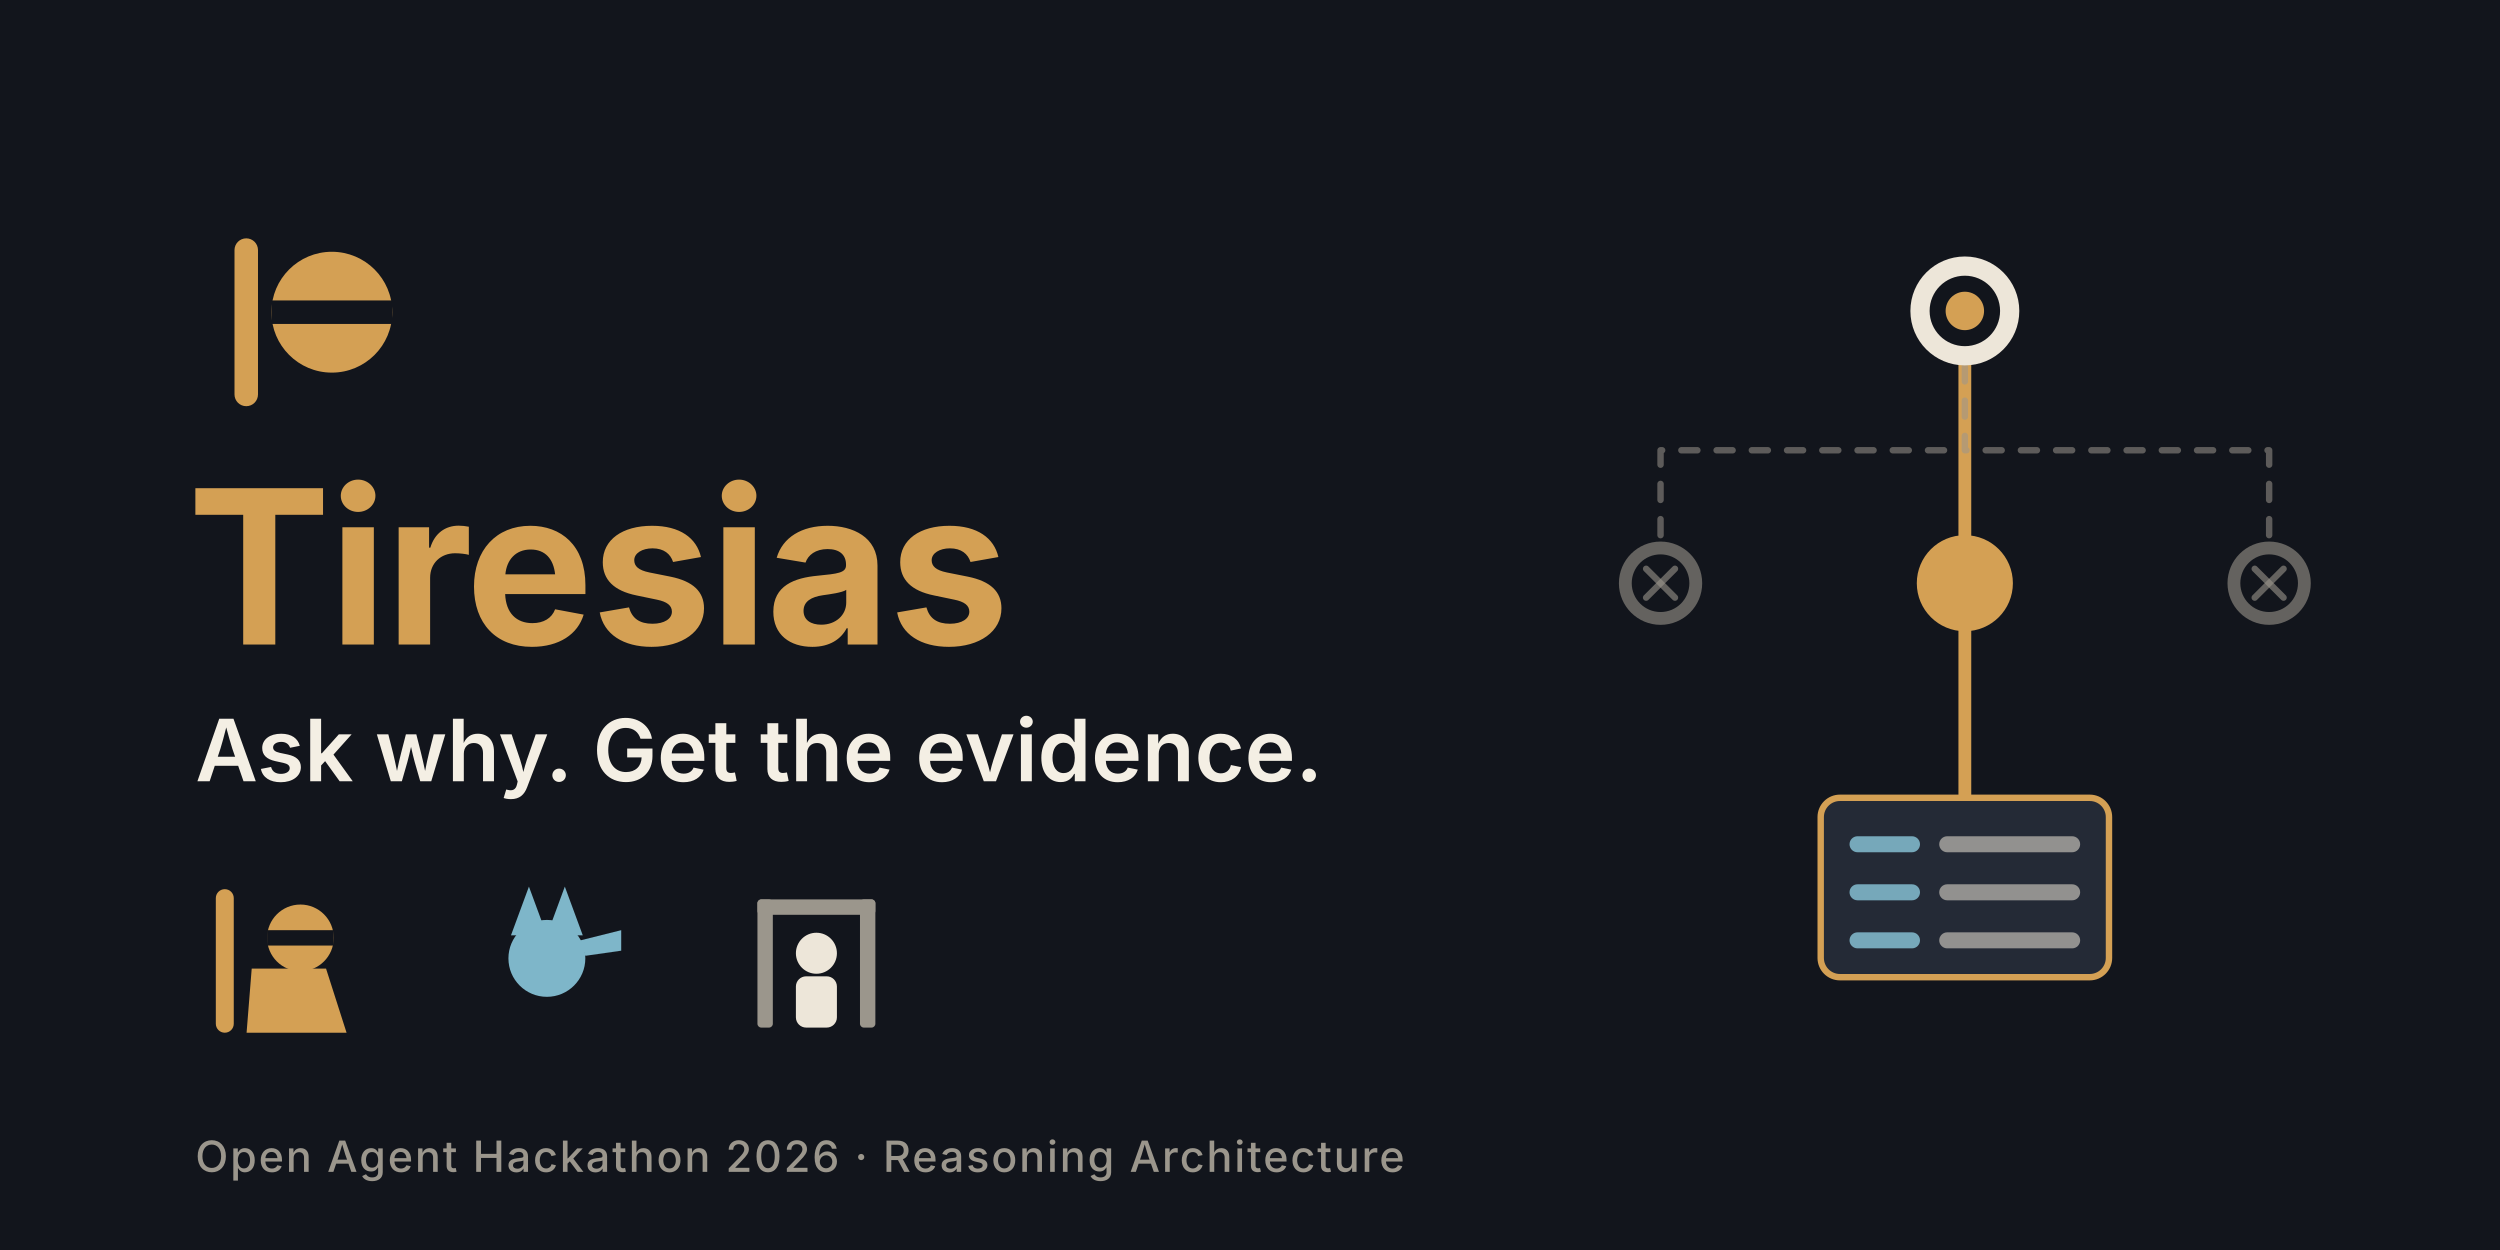
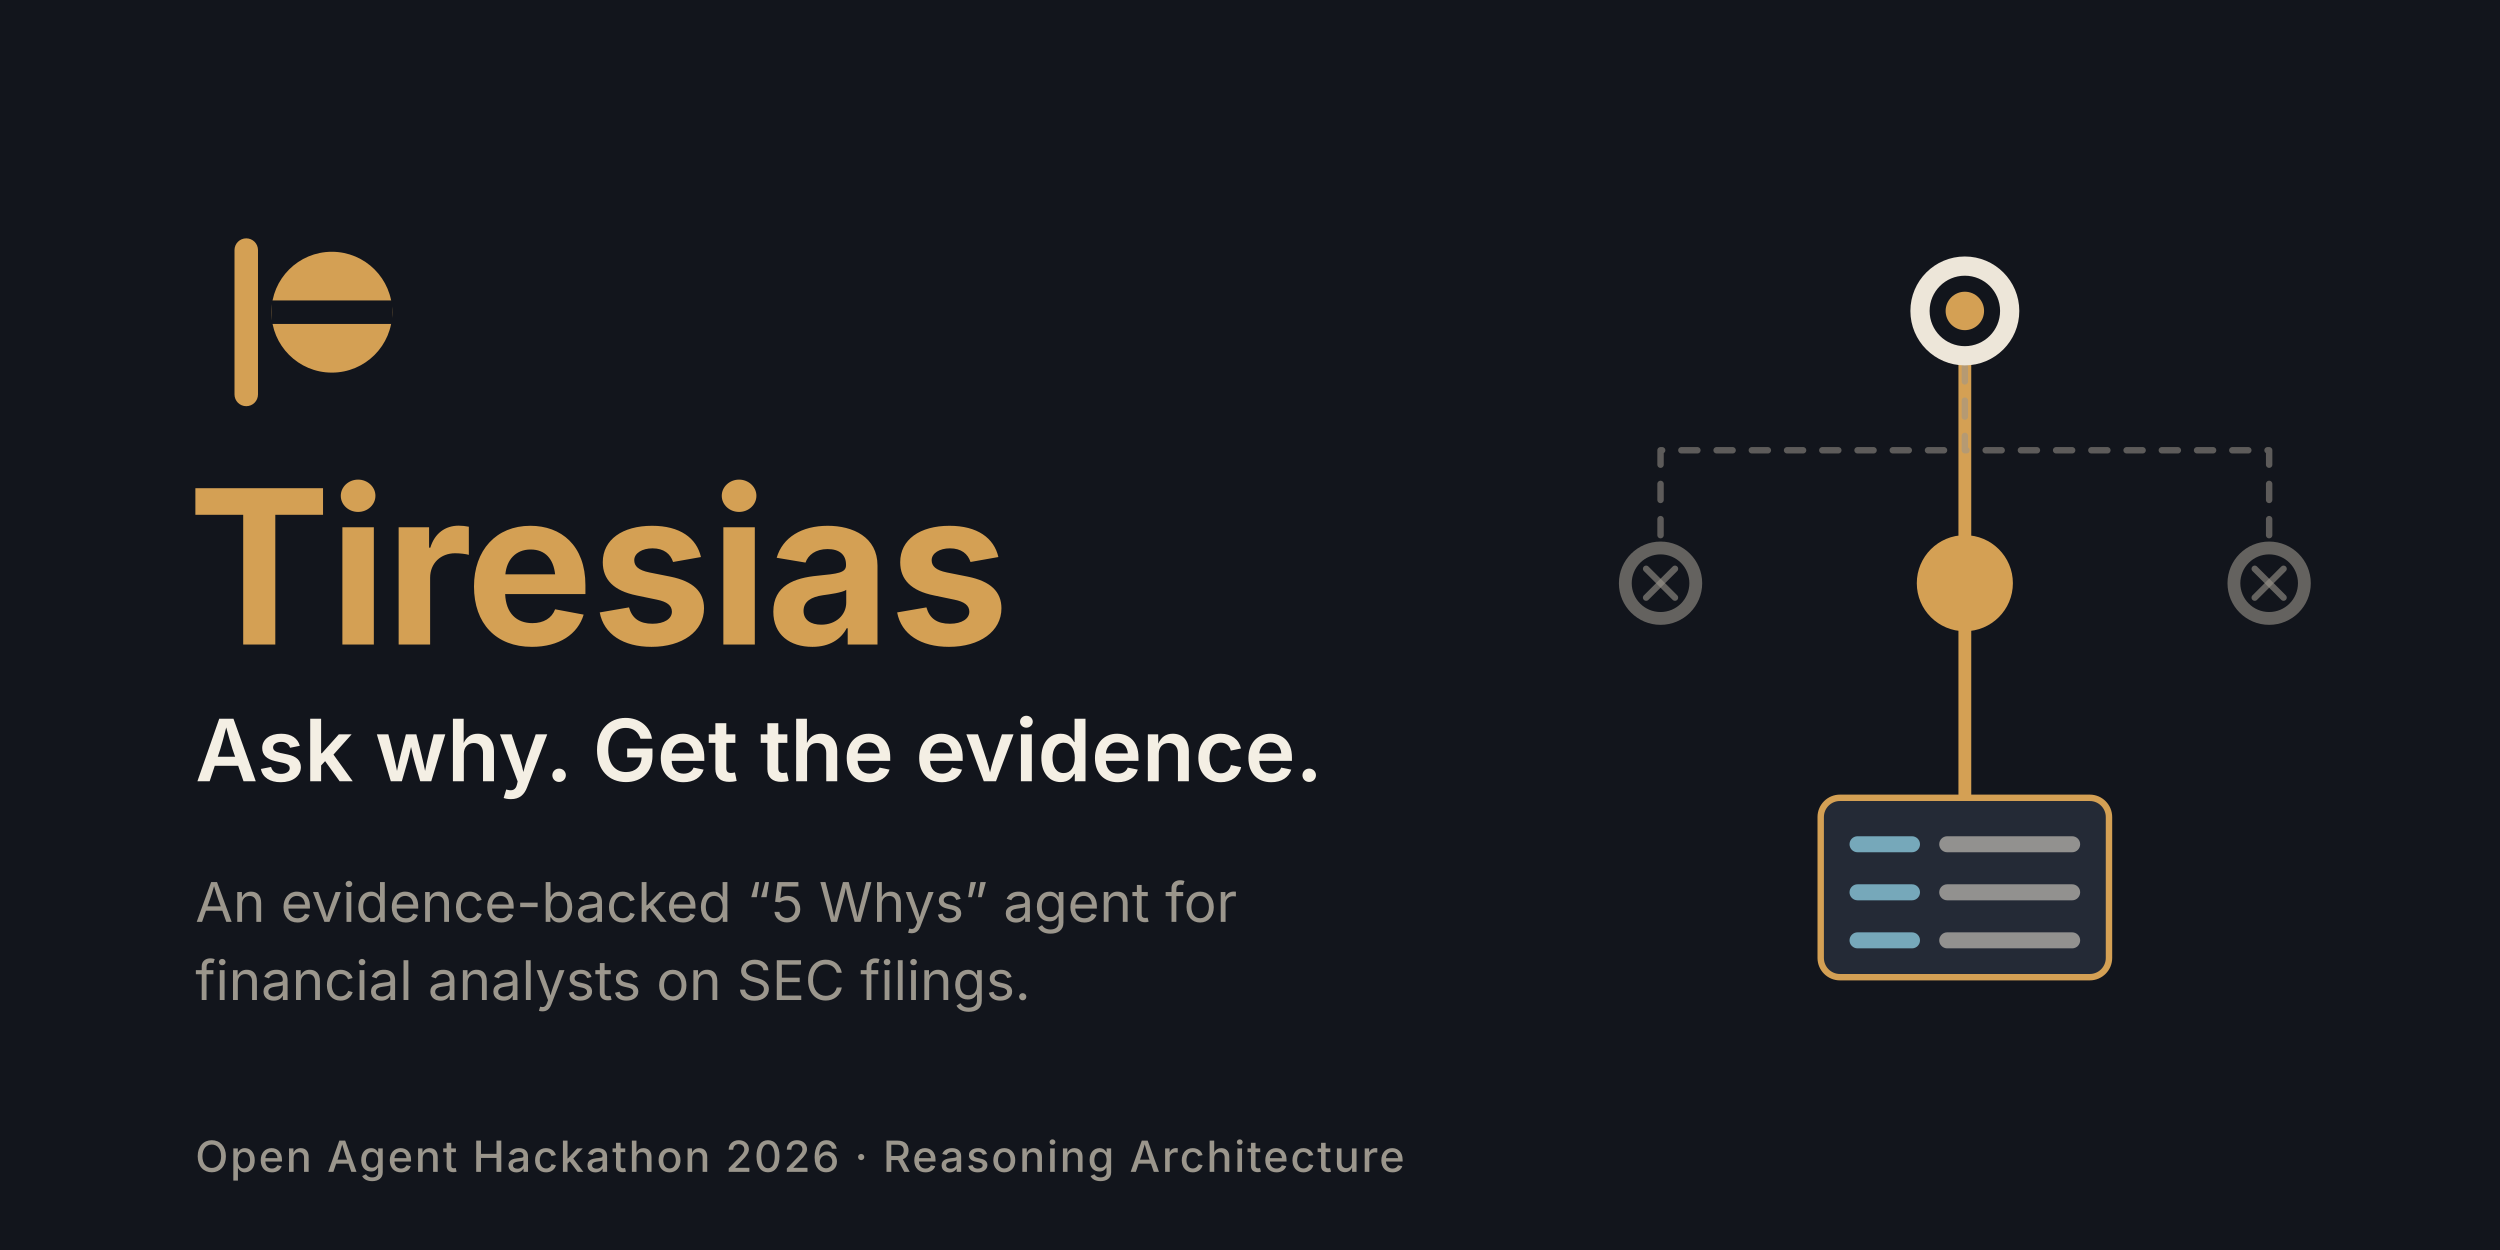
<svg xmlns="http://www.w3.org/2000/svg" viewBox="0 0 1280 640" width="1280" height="640" role="img" aria-label="Tiresias: ask why, get the evidence">
  <rect width="1280" height="640" fill="#12151C" />
  <path d="M1006,187.08 V230.54 H850.2 V274" fill="none" stroke="#9B968C" stroke-width="3.28" stroke-linecap="round" stroke-linejoin="round" stroke-dasharray="8.2 9.84" opacity="0.55" />
  <path d="M1006,187.08 V230.54 H1006 V274" fill="none" stroke="#D4A054" stroke-width="6.56" stroke-linecap="round" stroke-linejoin="round" />
  <path d="M1006,187.08 V230.54 H1161.8 V274" fill="none" stroke="#9B968C" stroke-width="3.28" stroke-linecap="round" stroke-linejoin="round" stroke-dasharray="8.2 9.84" opacity="0.55" />
  <path d="M1006,323.2 V365.84 H1006 V408.48" fill="none" stroke="#D4A054" stroke-width="6.56" stroke-linecap="round" stroke-linejoin="round" />
  <path fill-rule="evenodd" fill="#EDE6D9" d="M978.12,159.2a27.88,27.88 0 1,0 55.76,0a27.88,27.88 0 1,0 -55.76,0zM987.96,159.2a18.04,18.04 0 1,0 36.08,0a18.04,18.04 0 1,0 -36.08,0z" />
  <circle cx="1006" cy="159.2" r="9.84" fill="#D4A054" opacity="1" />
  <path fill-rule="evenodd" fill="#9B968C" opacity="0.6" d="M828.88,298.6a21.32,21.32 0 1,0 42.64,0a21.32,21.32 0 1,0 -42.64,0zM835.44,298.6a14.76,14.76 0 1,0 29.52,0a14.76,14.76 0 1,0 -29.52,0z" />
  <line x1="842.82" y1="291.22" x2="857.58" y2="305.98" stroke="#9B968C" stroke-width="3.28" stroke-linecap="round" opacity="0.6" />
  <line x1="842.82" y1="305.98" x2="857.58" y2="291.22" stroke="#9B968C" stroke-width="3.28" stroke-linecap="round" opacity="0.6" />
  <circle cx="1006" cy="298.6" r="24.6" fill="#D4A054" opacity="1" />
  <path fill-rule="evenodd" fill="#9B968C" opacity="0.6" d="M1140.48,298.6a21.32,21.32 0 1,0 42.64,0a21.32,21.32 0 1,0 -42.64,0zM1147.04,298.6a14.76,14.76 0 1,0 29.52,0a14.76,14.76 0 1,0 -29.52,0z" />
  <line x1="1154.42" y1="291.22" x2="1169.18" y2="305.98" stroke="#9B968C" stroke-width="3.28" stroke-linecap="round" opacity="0.6" />
  <line x1="1154.42" y1="305.98" x2="1169.18" y2="291.22" stroke="#9B968C" stroke-width="3.28" stroke-linecap="round" opacity="0.6" />
  <rect x="932.2" y="408.48" width="147.6" height="91.84" rx="9.84" fill="#242A36" stroke="#D4A054" stroke-width="3.28" opacity="1" />
  <rect x="946.96" y="428.16" width="36.08" height="8.2" rx="4.1" fill="#7EB6C9" opacity="0.9" />
  <rect x="992.88" y="428.16" width="72.16" height="8.2" rx="4.1" fill="#EDE6D9" opacity="0.55" />
  <rect x="946.96" y="452.76" width="36.08" height="8.2" rx="4.1" fill="#7EB6C9" opacity="0.9" />
  <rect x="992.88" y="452.76" width="72.16" height="8.2" rx="4.1" fill="#EDE6D9" opacity="0.55" />
  <rect x="946.96" y="477.36" width="36.08" height="8.2" rx="4.1" fill="#7EB6C9" opacity="0.9" />
  <rect x="992.88" y="477.36" width="72.16" height="8.2" rx="4.1" fill="#EDE6D9" opacity="0.55" />
  <g transform="translate(96 110) scale(0.859375)">
    <rect x="28" y="14" width="14" height="100" rx="7" ry="7" fill="#D4A054" />
    <defs>
      <mask id="veil-logo" maskUnits="userSpaceOnUse">
        <rect x="0" y="0" width="128" height="128" fill="white" />
        <rect x="50" y="51.0" width="72" height="14" fill="black" />
      </mask>
    </defs>
    <circle cx="86" cy="58" r="36" fill="#D4A054" mask="url(#veil-logo)" />
  </g>
  <text x="96" y="330" font-family="Inter, 'SF Pro Display', system-ui, -apple-system, 'Segoe UI', Helvetica, Arial, sans-serif" font-size="110" font-weight="700" fill="#D4A054" text-anchor="start" letter-spacing="-1">Tiresias</text>
  <text x="100" y="400" font-family="Inter, 'SF Pro Display', system-ui, -apple-system, 'Segoe UI', Helvetica, Arial, sans-serif" font-size="44" font-weight="600" fill="#F4EFE4" text-anchor="start">Ask why. Get the evidence.</text>
-   <g transform="translate(100 450) scale(0.65625)">
-     <rect x="16" y="8" width="14" height="112" rx="7" ry="7" fill="#D4A054" />
-     <polygon points="44,70 40,120 118,120 102,70" fill="#D4A054" />
-     <defs>
-       <mask id="veil-tiresias-c0" maskUnits="userSpaceOnUse">
-         <rect x="0" y="0" width="128" height="128" fill="white" />
-         <rect x="56" y="40.0" width="52" height="12" fill="black" />
-       </mask>
-     </defs>
-     <circle cx="82" cy="46" r="26" fill="#D4A054" mask="url(#veil-tiresias-c0)" />
-   </g>
-   <g transform="translate(238 450) scale(0.65625)">
-     <polygon points="36,44 50,6 64,44" fill="#7EB6C9" />
-     <polygon points="64,44 78,6 92,44" fill="#7EB6C9" />
-     <circle cx="64" cy="62" r="30" fill="#7EB6C9" />
-     <polygon points="90,48 122,40 122,56 94,60" fill="#7EB6C9" />
-   </g>
-   <g transform="translate(376 450) scale(0.65625)">
-     <rect x="18" y="16" width="12" height="100" rx="3" ry="3" fill="#9B968C" />
-     <rect x="98" y="16" width="12" height="100" rx="3" ry="3" fill="#9B968C" />
-     <rect x="18" y="16" width="92" height="12" rx="3" ry="3" fill="#9B968C" />
-     <circle cx="64" cy="58" r="16" fill="#EDE6D9" />
-     <rect x="48" y="76" width="32" height="40" rx="8" ry="8" fill="#EDE6D9" />
-   </g>
+   <text x="100" y="472" font-family="Inter, 'SF Pro Display', system-ui, -apple-system, 'Segoe UI', Helvetica, Arial, sans-serif" font-size="28" font-weight="400" fill="#9B968C" text-anchor="start">An evidence-backed “5 Whys” agent for</text>
+   <text x="100" y="512" font-family="Inter, 'SF Pro Display', system-ui, -apple-system, 'Segoe UI', Helvetica, Arial, sans-serif" font-size="28" font-weight="400" fill="#9B968C" text-anchor="start">financial analysts on SEC filings.</text>
  <text x="100" y="600" font-family="Inter, 'SF Pro Display', system-ui, -apple-system, 'Segoe UI', Helvetica, Arial, sans-serif" font-size="22" font-weight="500" fill="#9B968C" text-anchor="start" letter-spacing="1">Open Agent Hackathon 2026 · Reasoning Architecture</text>
</svg>
